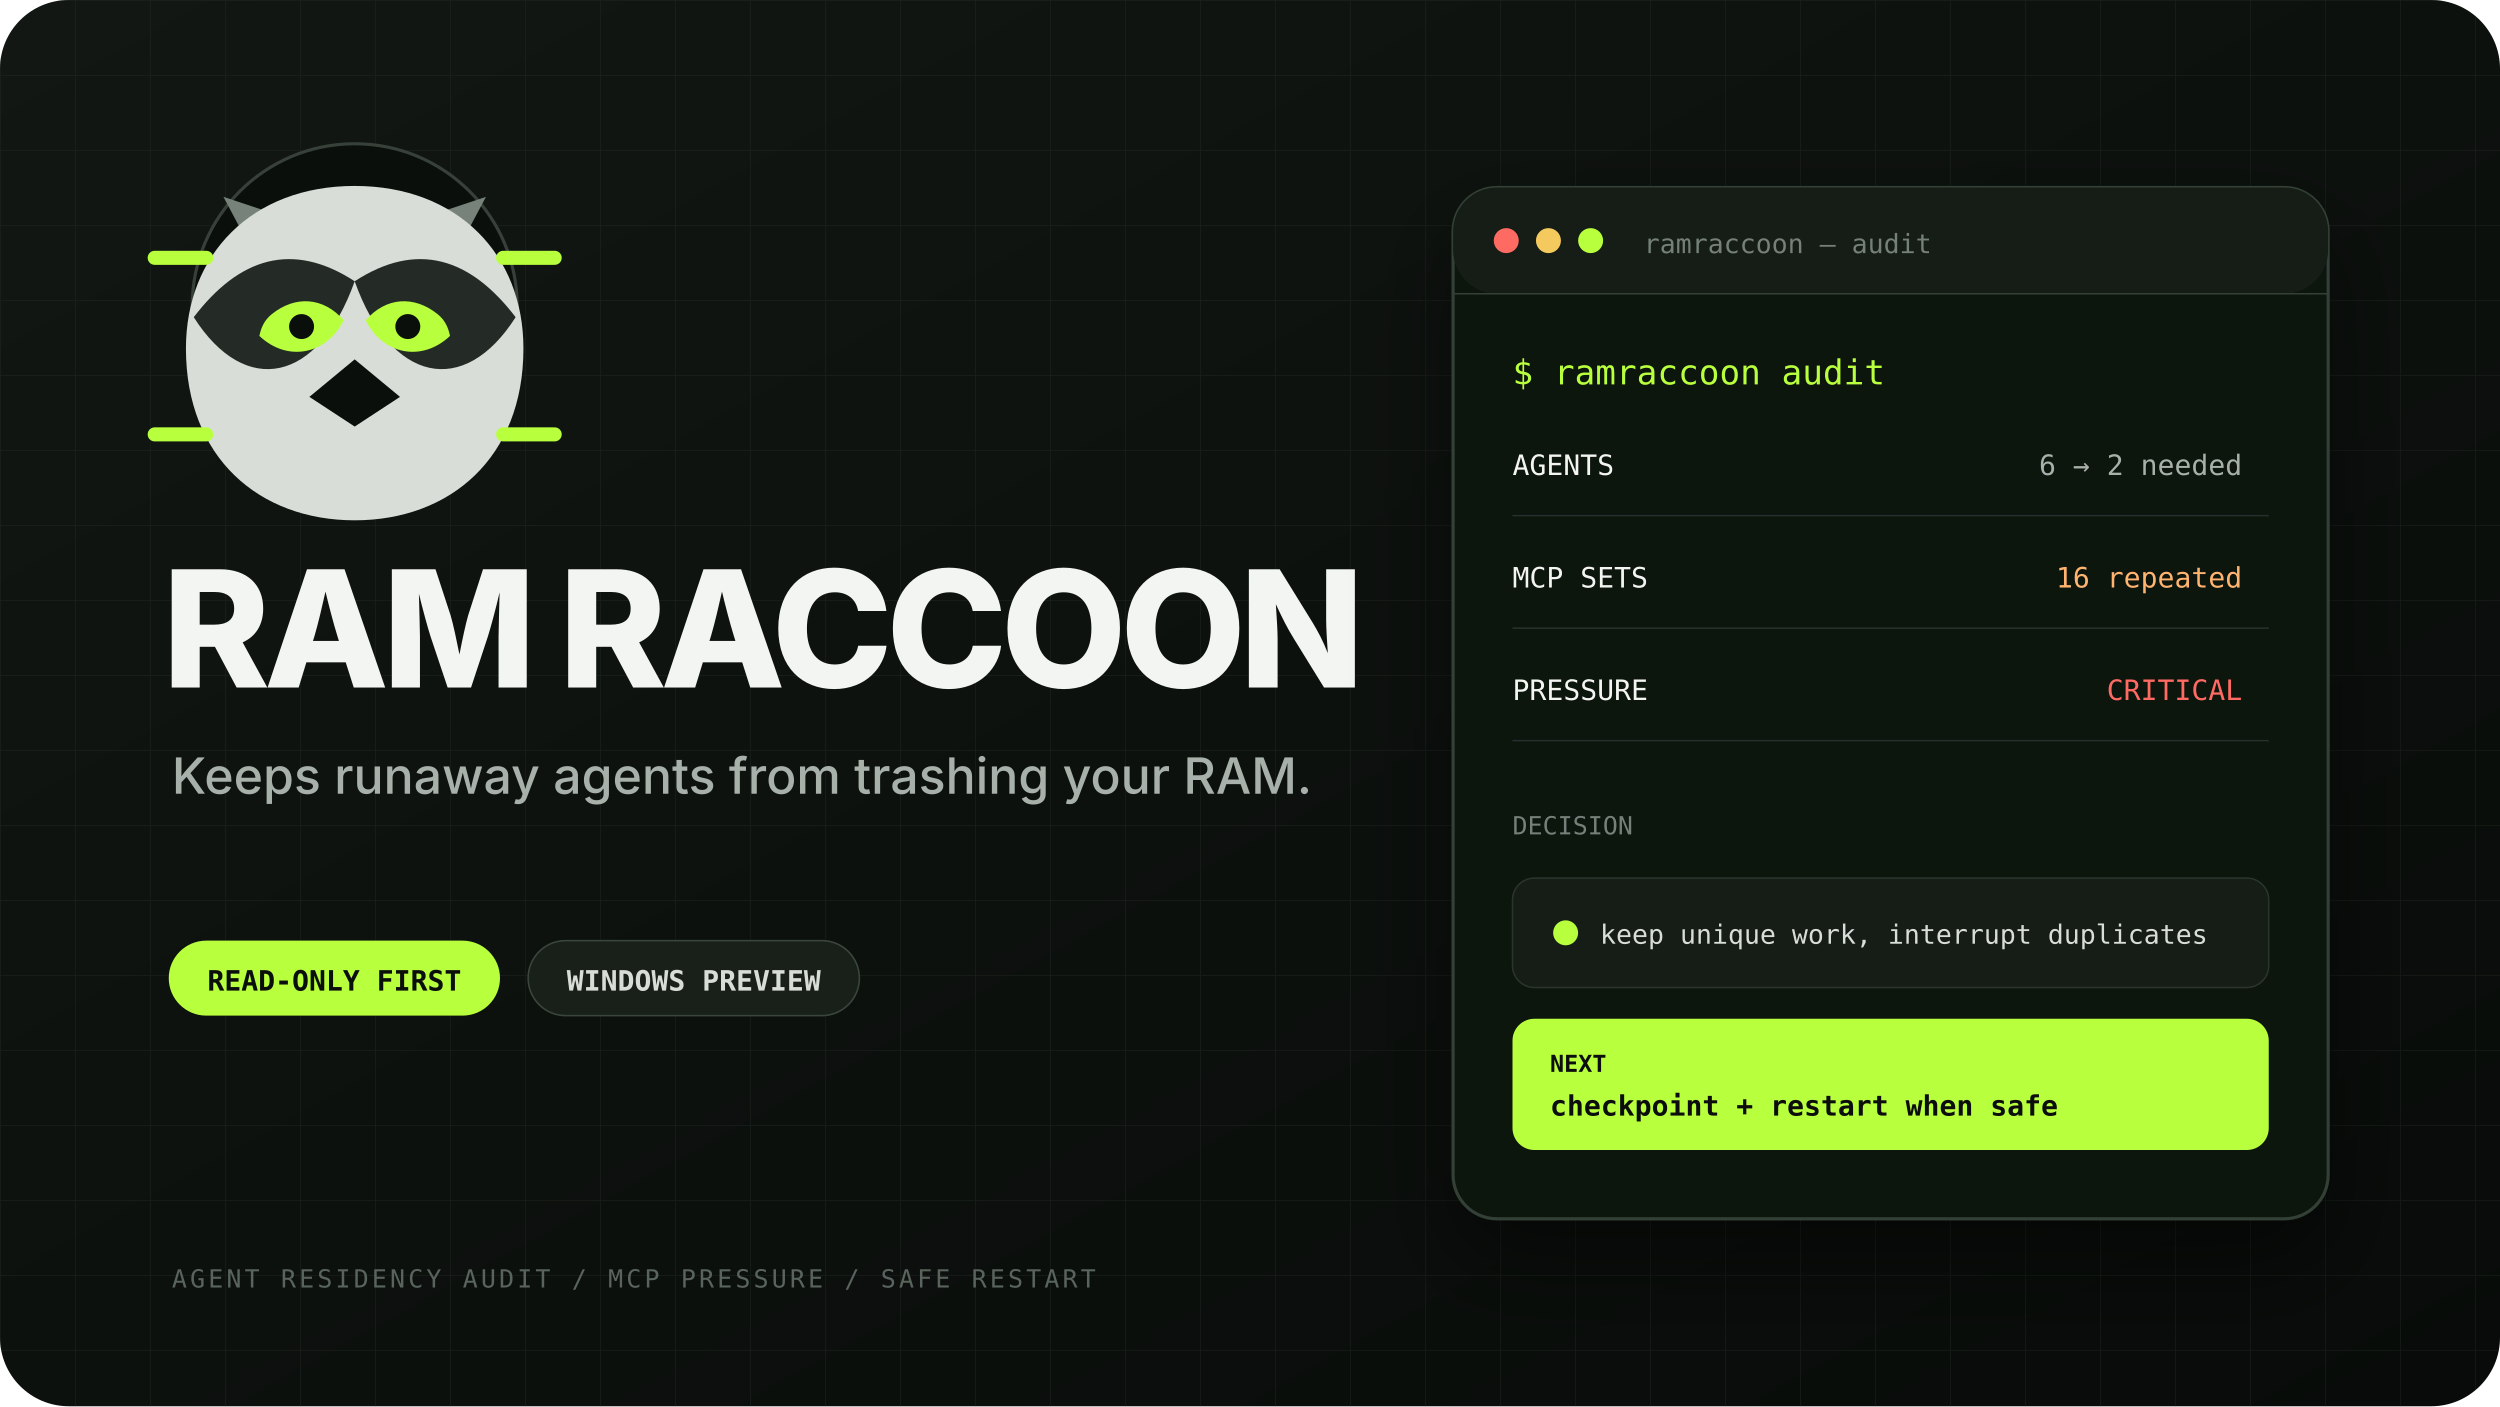
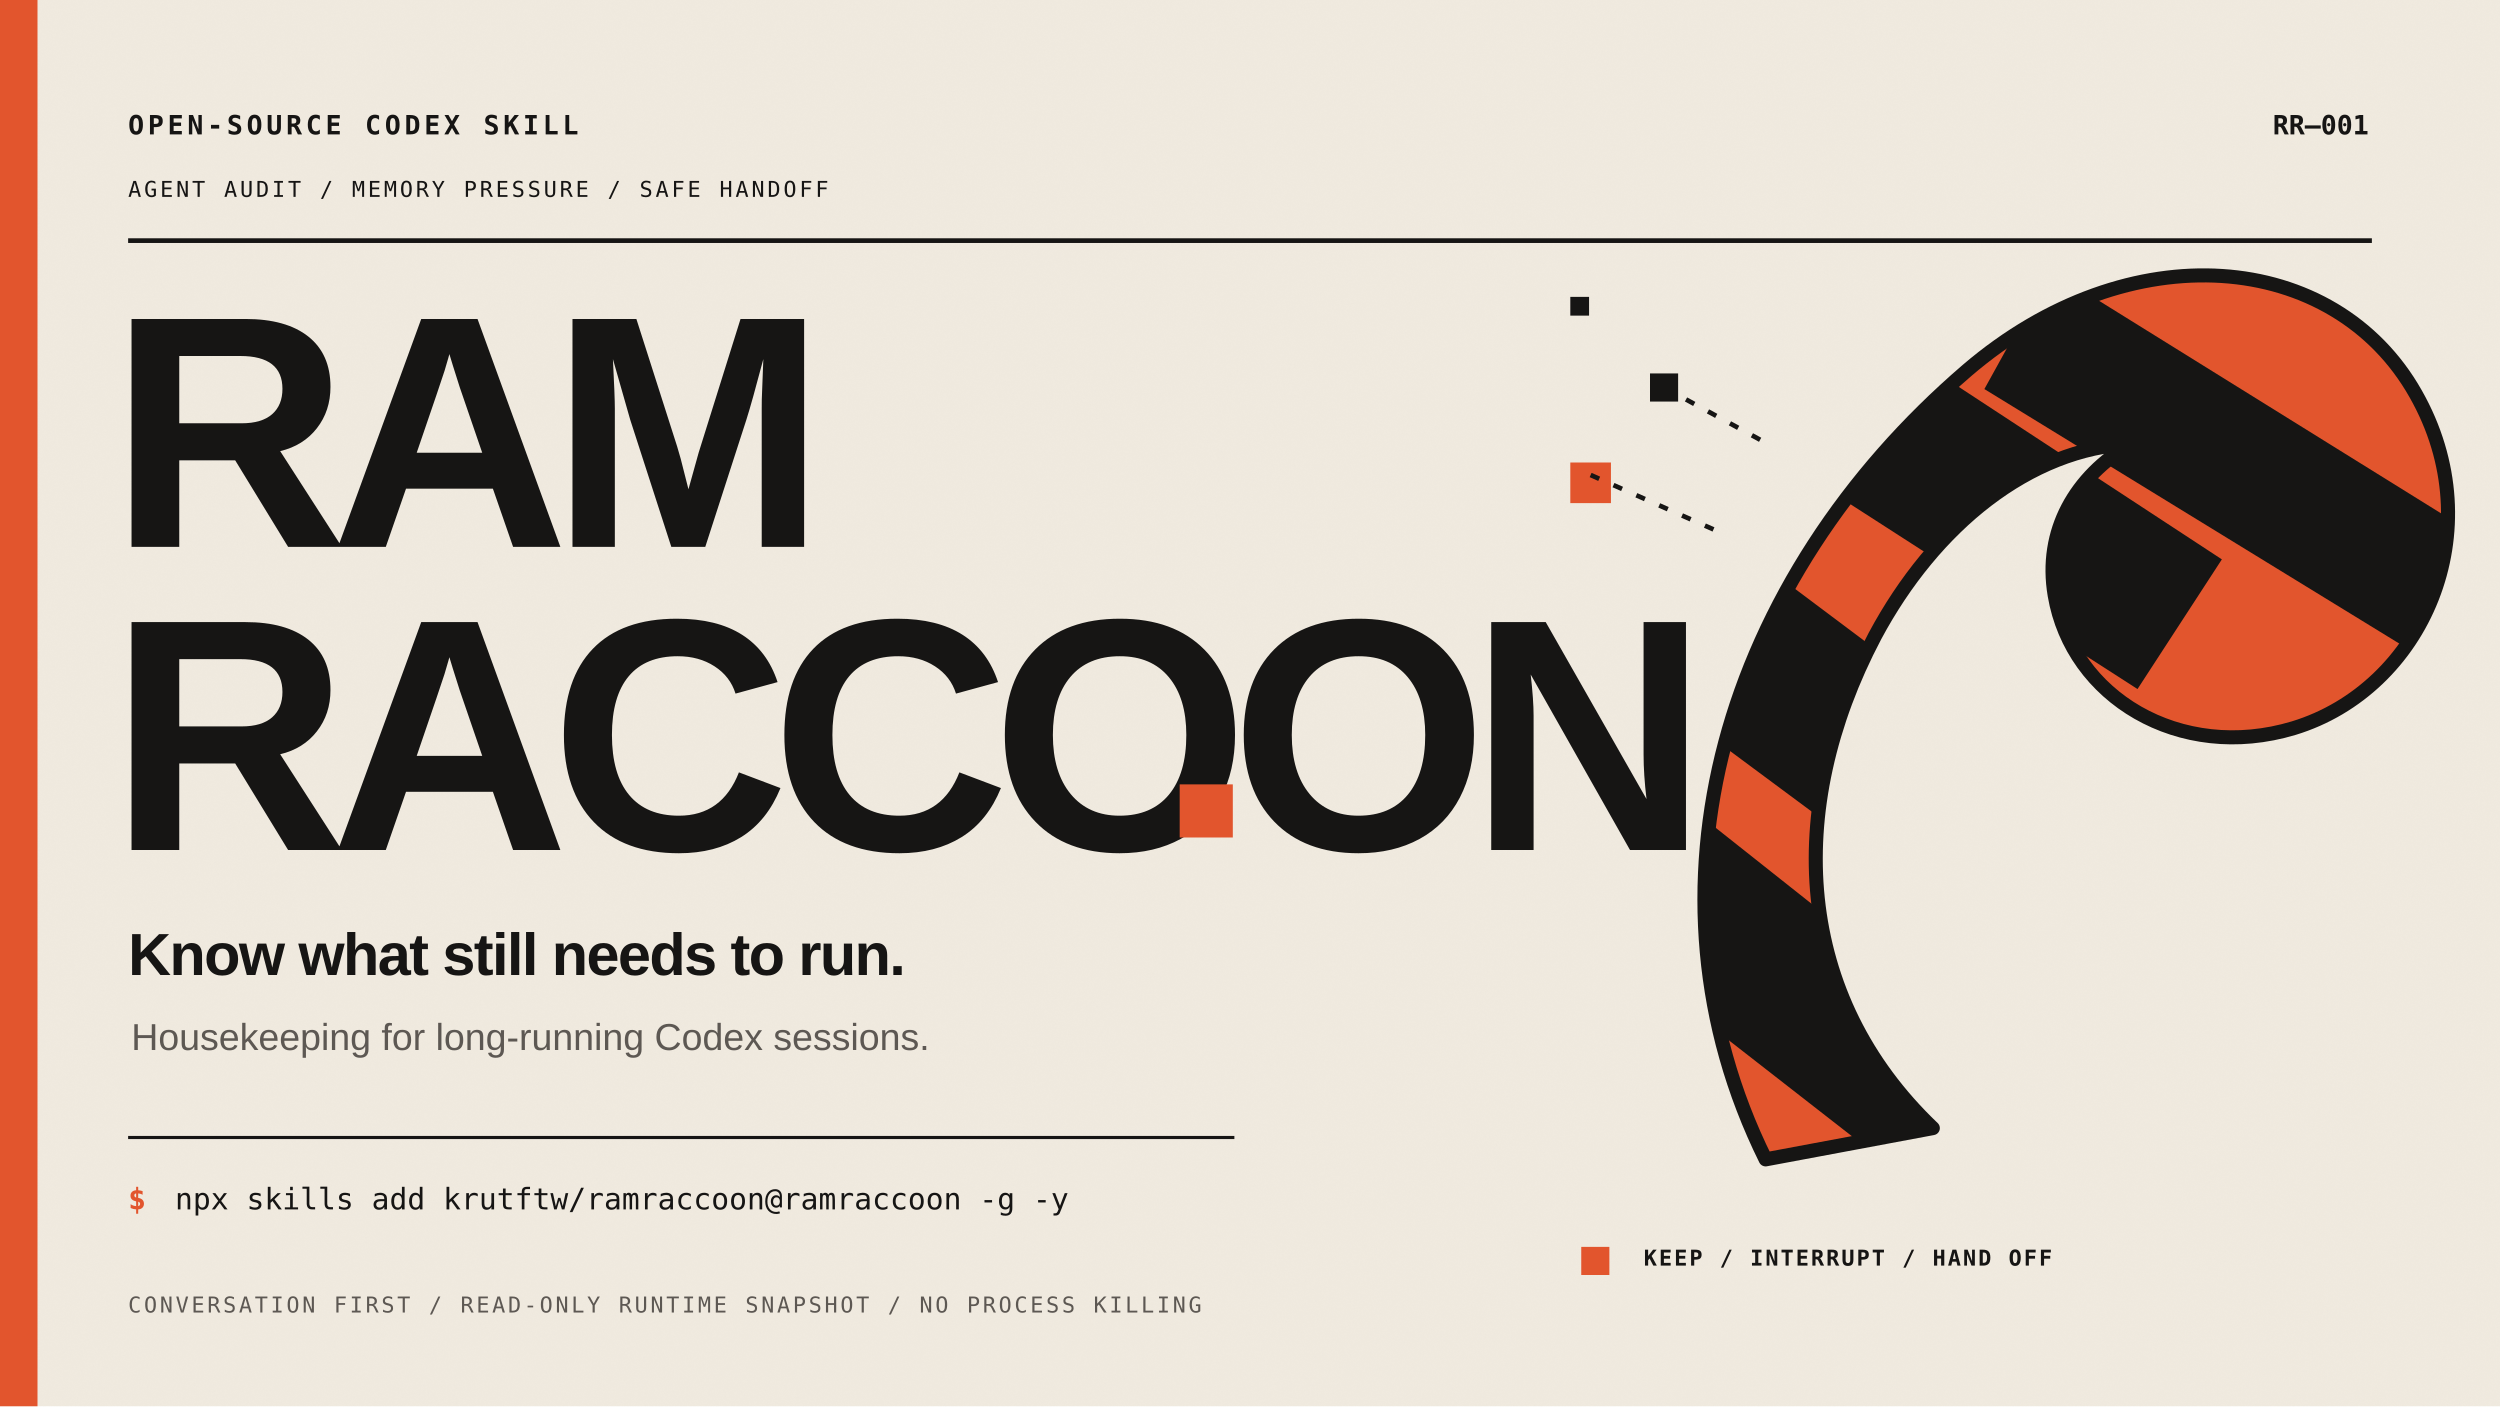
<svg xmlns="http://www.w3.org/2000/svg" width="1600" height="900" viewBox="0 0 1600 900" role="img" aria-labelledby="title desc">
  <defs>
-     <linearGradient id="wash" x1="0" y1="0" x2="1" y2="1">
-       <stop offset="0" stop-color="#121713" />
-       <stop offset="1" stop-color="#080B09" />
-     </linearGradient>
-     <pattern id="grid" width="48" height="48" patternUnits="userSpaceOnUse">
-       <path d="M48 0H0v48" fill="none" stroke="#263028" stroke-width="1" />
-     </pattern>
-     <filter id="shadow" x="-20%" y="-20%" width="140%" height="140%">
-       <feDropShadow dx="0" dy="28" stdDeviation="30" flood-color="#000" flood-opacity=".45" />
+     <filter id="paper" x="-10%" y="-10%" width="120%" height="120%">
+       <feTurbulence type="fractalNoise" baseFrequency=".9" numOctaves="3" seed="17" result="noise" />
+       <feColorMatrix in="noise" type="saturate" values="0" result="mono" />
+       <feComponentTransfer in="mono">
+         <feFuncA type="table" tableValues="0 .07" />
+       </feComponentTransfer>
    </filter>
+     <path id="tail-shape" d="M1130 742c-85-172-27-371 129-505 104-89 235-77 287 15 50 88 4 189-78 214-73 22-142-20-153-85-7-41 13-76 49-97-65 3-126 52-164 123-59 112-51 231 37 315Z" />
+     <clipPath id="tail">
+       <use href="#tail-shape" />
+     </clipPath>
  </defs>
-   <rect width="1600" height="900" rx="44" fill="url(#wash)" />
-   <rect width="1600" height="900" rx="44" fill="url(#grid)" opacity=".42" />
-   <circle cx="227" cy="196" r="104" fill="#0B0F0C" stroke="#374139" stroke-width="2" />
-   <path d="m168 173-25-47 66 22m77 25 25-47-66 22" fill="#77827A" />
-   <path d="M227 119c66 0 108 44 108 104 0 70-47 110-108 110s-108-40-108-110c0-60 42-104 108-104Z" fill="#D8DDD7" />
-   <path d="M124 203c29-38 63-49 103-23-23 65-70 75-103 23Zm206 0c-29-38-63-49-103-23 23 65 70 75 103 23Z" fill="#242B26" />
-   <path d="M174 201c15-12 33-11 46 4-11 22-36 27-54 10 1-5 3-10 8-14Zm106 0c-15-12-33-11-46 4 11 22 36 27 54 10-1-5-3-10-8-14Z" fill="#B8FF3D" />
-   <circle cx="193" cy="209" r="8" fill="#0B0F0C" />
-   <circle cx="261" cy="209" r="8" fill="#0B0F0C" />
-   <path d="m227 230 29 24-29 19-29-19 29-24Z" fill="#0B0F0C" />
-   <path d="M99 165h33m190 0h33M99 278h33m190 0h33" stroke="#B8FF3D" stroke-width="9" stroke-linecap="round" />
-   <text x="104" y="440" fill="#F3F5F2" font-family="Inter,Segoe UI,Arial,sans-serif" font-size="104" font-weight="760" letter-spacing="-4">RAM RACCOON</text>
-   <text x="110" y="508" fill="#A7B0A9" font-family="Inter,Segoe UI,Arial,sans-serif" font-size="32" font-weight="500">Keeps runaway agents from trashing your RAM.</text>
-   <g transform="translate(108 602)">
-     <rect width="212" height="48" rx="24" fill="#B8FF3D" />
-     <text x="106" y="32" text-anchor="middle" fill="#0B0F0C" font-family="ui-monospace,SFMono-Regular,Consolas,monospace" font-size="18" font-weight="700">READ-ONLY FIRST</text>
-     <rect x="230" width="212" height="48" rx="24" fill="#192019" stroke="#3A463C" />
-     <text x="336" y="32" text-anchor="middle" fill="#D8DDD7" font-family="ui-monospace,SFMono-Regular,Consolas,monospace" font-size="18" font-weight="700">WINDOWS PREVIEW</text>
+   <rect width="1600" height="900" fill="#F0EADF" />
+   <rect width="1600" height="900" fill="#161514" filter="url(#paper)" opacity=".32" />
+   <rect width="24" height="900" fill="#E2552D" />
+   <g fill="#161514">
+     <text x="82" y="86" font-family="ui-monospace,SFMono-Regular,Consolas,monospace" font-size="17" font-weight="700" letter-spacing="2.4">OPEN-SOURCE CODEX SKILL</text>
+     <text x="82" y="126" font-family="ui-monospace,SFMono-Regular,Consolas,monospace" font-size="14" letter-spacing="1.8">AGENT AUDIT  /  MEMORY PRESSURE  /  SAFE HANDOFF</text>
+     <text x="1516" y="86" text-anchor="end" font-family="ui-monospace,SFMono-Regular,Consolas,monospace" font-size="17" font-weight="700">RR—001</text>
  </g>
-   <g transform="translate(930 120)" filter="url(#shadow)">
-     <rect width="560" height="660" rx="28" fill="#0D120E" stroke="#334036" stroke-width="2" />
-     <rect width="560" height="68" rx="28" fill="#151C16" />
-     <path d="M0 68h560" stroke="#334036" />
-     <circle cx="34" cy="34" r="8" fill="#FF6B62" />
-     <circle cx="61" cy="34" r="8" fill="#F4C95D" />
-     <circle cx="88" cy="34" r="8" fill="#B8FF3D" />
-     <text x="122" y="42" fill="#748078" font-family="ui-monospace,SFMono-Regular,Consolas,monospace" font-size="17">ramraccoon — audit</text>
-     <text x="38" y="126" fill="#B8FF3D" font-family="ui-monospace,SFMono-Regular,Consolas,monospace" font-size="22">$ ramraccoon audit</text>
-     <text x="38" y="184" fill="#F3F5F2" font-family="ui-monospace,SFMono-Regular,Consolas,monospace" font-size="18">AGENTS</text>
-     <text x="505" y="184" text-anchor="end" fill="#A7B0A9" font-family="ui-monospace,SFMono-Regular,Consolas,monospace" font-size="18">6 → 2 needed</text>
-     <path d="M38 210h484" stroke="#283229" />
-     <text x="38" y="256" fill="#F3F5F2" font-family="ui-monospace,SFMono-Regular,Consolas,monospace" font-size="18">MCP SETS</text>
-     <text x="505" y="256" text-anchor="end" fill="#FFB570" font-family="ui-monospace,SFMono-Regular,Consolas,monospace" font-size="18">16 repeated</text>
-     <path d="M38 282h484" stroke="#283229" />
-     <text x="38" y="328" fill="#F3F5F2" font-family="ui-monospace,SFMono-Regular,Consolas,monospace" font-size="18">PRESSURE</text>
-     <text x="505" y="328" text-anchor="end" fill="#FF6B62" font-family="ui-monospace,SFMono-Regular,Consolas,monospace" font-size="18">CRITICAL</text>
-     <path d="M38 354h484" stroke="#283229" />
-     <text x="38" y="414" fill="#748078" font-family="ui-monospace,SFMono-Regular,Consolas,monospace" font-size="16">DECISION</text>
-     <rect x="38" y="442" width="484" height="70" rx="14" fill="#141B15" stroke="#2A352C" />
-     <circle cx="72" cy="477" r="8" fill="#B8FF3D" />
-     <text x="94" y="484" fill="#D8DDD7" font-family="ui-monospace,SFMono-Regular,Consolas,monospace" font-size="17">keep unique work, interrupt duplicates</text>
-     <rect x="38" y="532" width="484" height="84" rx="14" fill="#B8FF3D" />
-     <text x="62" y="566" fill="#0B0F0C" font-family="ui-monospace,SFMono-Regular,Consolas,monospace" font-size="15" font-weight="700">NEXT</text>
-     <text x="62" y="594" fill="#0B0F0C" font-family="ui-monospace,SFMono-Regular,Consolas,monospace" font-size="18" font-weight="700">checkpoint + restart when safe</text>
+   <path d="M82 154H1518" stroke="#161514" stroke-width="3" />
+   <g font-family="Arial Black,Arial,Helvetica,sans-serif" font-weight="900" fill="#161514" letter-spacing="-12">
+     <text x="70" y="350" font-size="212">RAM</text>
+     <text x="70" y="544" font-size="212" textLength="820" lengthAdjust="spacingAndGlyphs">RACCOON</text>
  </g>
-   <text x="110" y="824" fill="#59645C" font-family="ui-monospace,SFMono-Regular,Consolas,monospace" font-size="16" letter-spacing="2">AGENT RESIDENCY AUDIT / MCP PRESSURE / SAFE RESTART</text>
+   <rect x="755" y="502" width="34" height="34" fill="#E2552D" />
+   <text x="82" y="624" fill="#161514" font-family="Arial,Helvetica,sans-serif" font-size="38" font-weight="700" letter-spacing="-1">Know what still needs to run.</text>
+   <text x="84" y="672" fill="#5D5853" font-family="Arial,Helvetica,sans-serif" font-size="24">Housekeeping for long-running Codex sessions.</text>
+   <path d="M82 728H790" stroke="#161514" stroke-width="2" />
+   <text x="82" y="774" fill="#E2552D" font-family="ui-monospace,SFMono-Regular,Consolas,monospace" font-size="19" font-weight="700">$</text>
+   <text x="112" y="774" fill="#161514" font-family="ui-monospace,SFMono-Regular,Consolas,monospace" font-size="19">npx skills add krutftw/ramraccoon@ramraccoon -g -y</text>
+   <text x="82" y="840" fill="#5D5853" font-family="ui-monospace,SFMono-Regular,Consolas,monospace" font-size="14" letter-spacing="1.7">CONVERSATION FIRST  /  READ-ONLY RUNTIME SNAPSHOT  /  NO PROCESS KILLING</text>
+   <g aria-label="Abstract striped raccoon tail">
+     <use href="#tail-shape" fill="#E2552D" stroke="#161514" stroke-width="9" stroke-linejoin="round" />
+     <g clip-path="url(#tail)" fill="#161514">
+       <path d="m1040 614 213 166 104-45-265-210Z" />
+       <path d="m1074 456 213 158 78-75-244-183Z" />
+       <path d="m1163 309 205 132 54-83-209-137Z" />
+       <path d="m1312 173 251 156 20 112-313-192Z" />
+     </g>
+     <rect x="1005" y="296" width="26" height="26" fill="#E2552D" />
+     <rect x="1056" y="239" width="18" height="18" fill="#161514" />
+     <rect x="1005" y="190" width="12" height="12" fill="#161514" />
+     <path d="m1018 304 79 35m-32-91 68 37" fill="none" stroke="#161514" stroke-width="3" stroke-dasharray="6 10" />
+   </g>
+   <g fill="#161514" font-family="ui-monospace,SFMono-Regular,Consolas,monospace" font-size="14" font-weight="700" letter-spacing="1.3">
+     <text x="1052" y="810">KEEP  /  INTERRUPT  /  HAND OFF</text>
+   </g>
+   <rect x="1012" y="798" width="18" height="18" fill="#E2552D" />
</svg>
